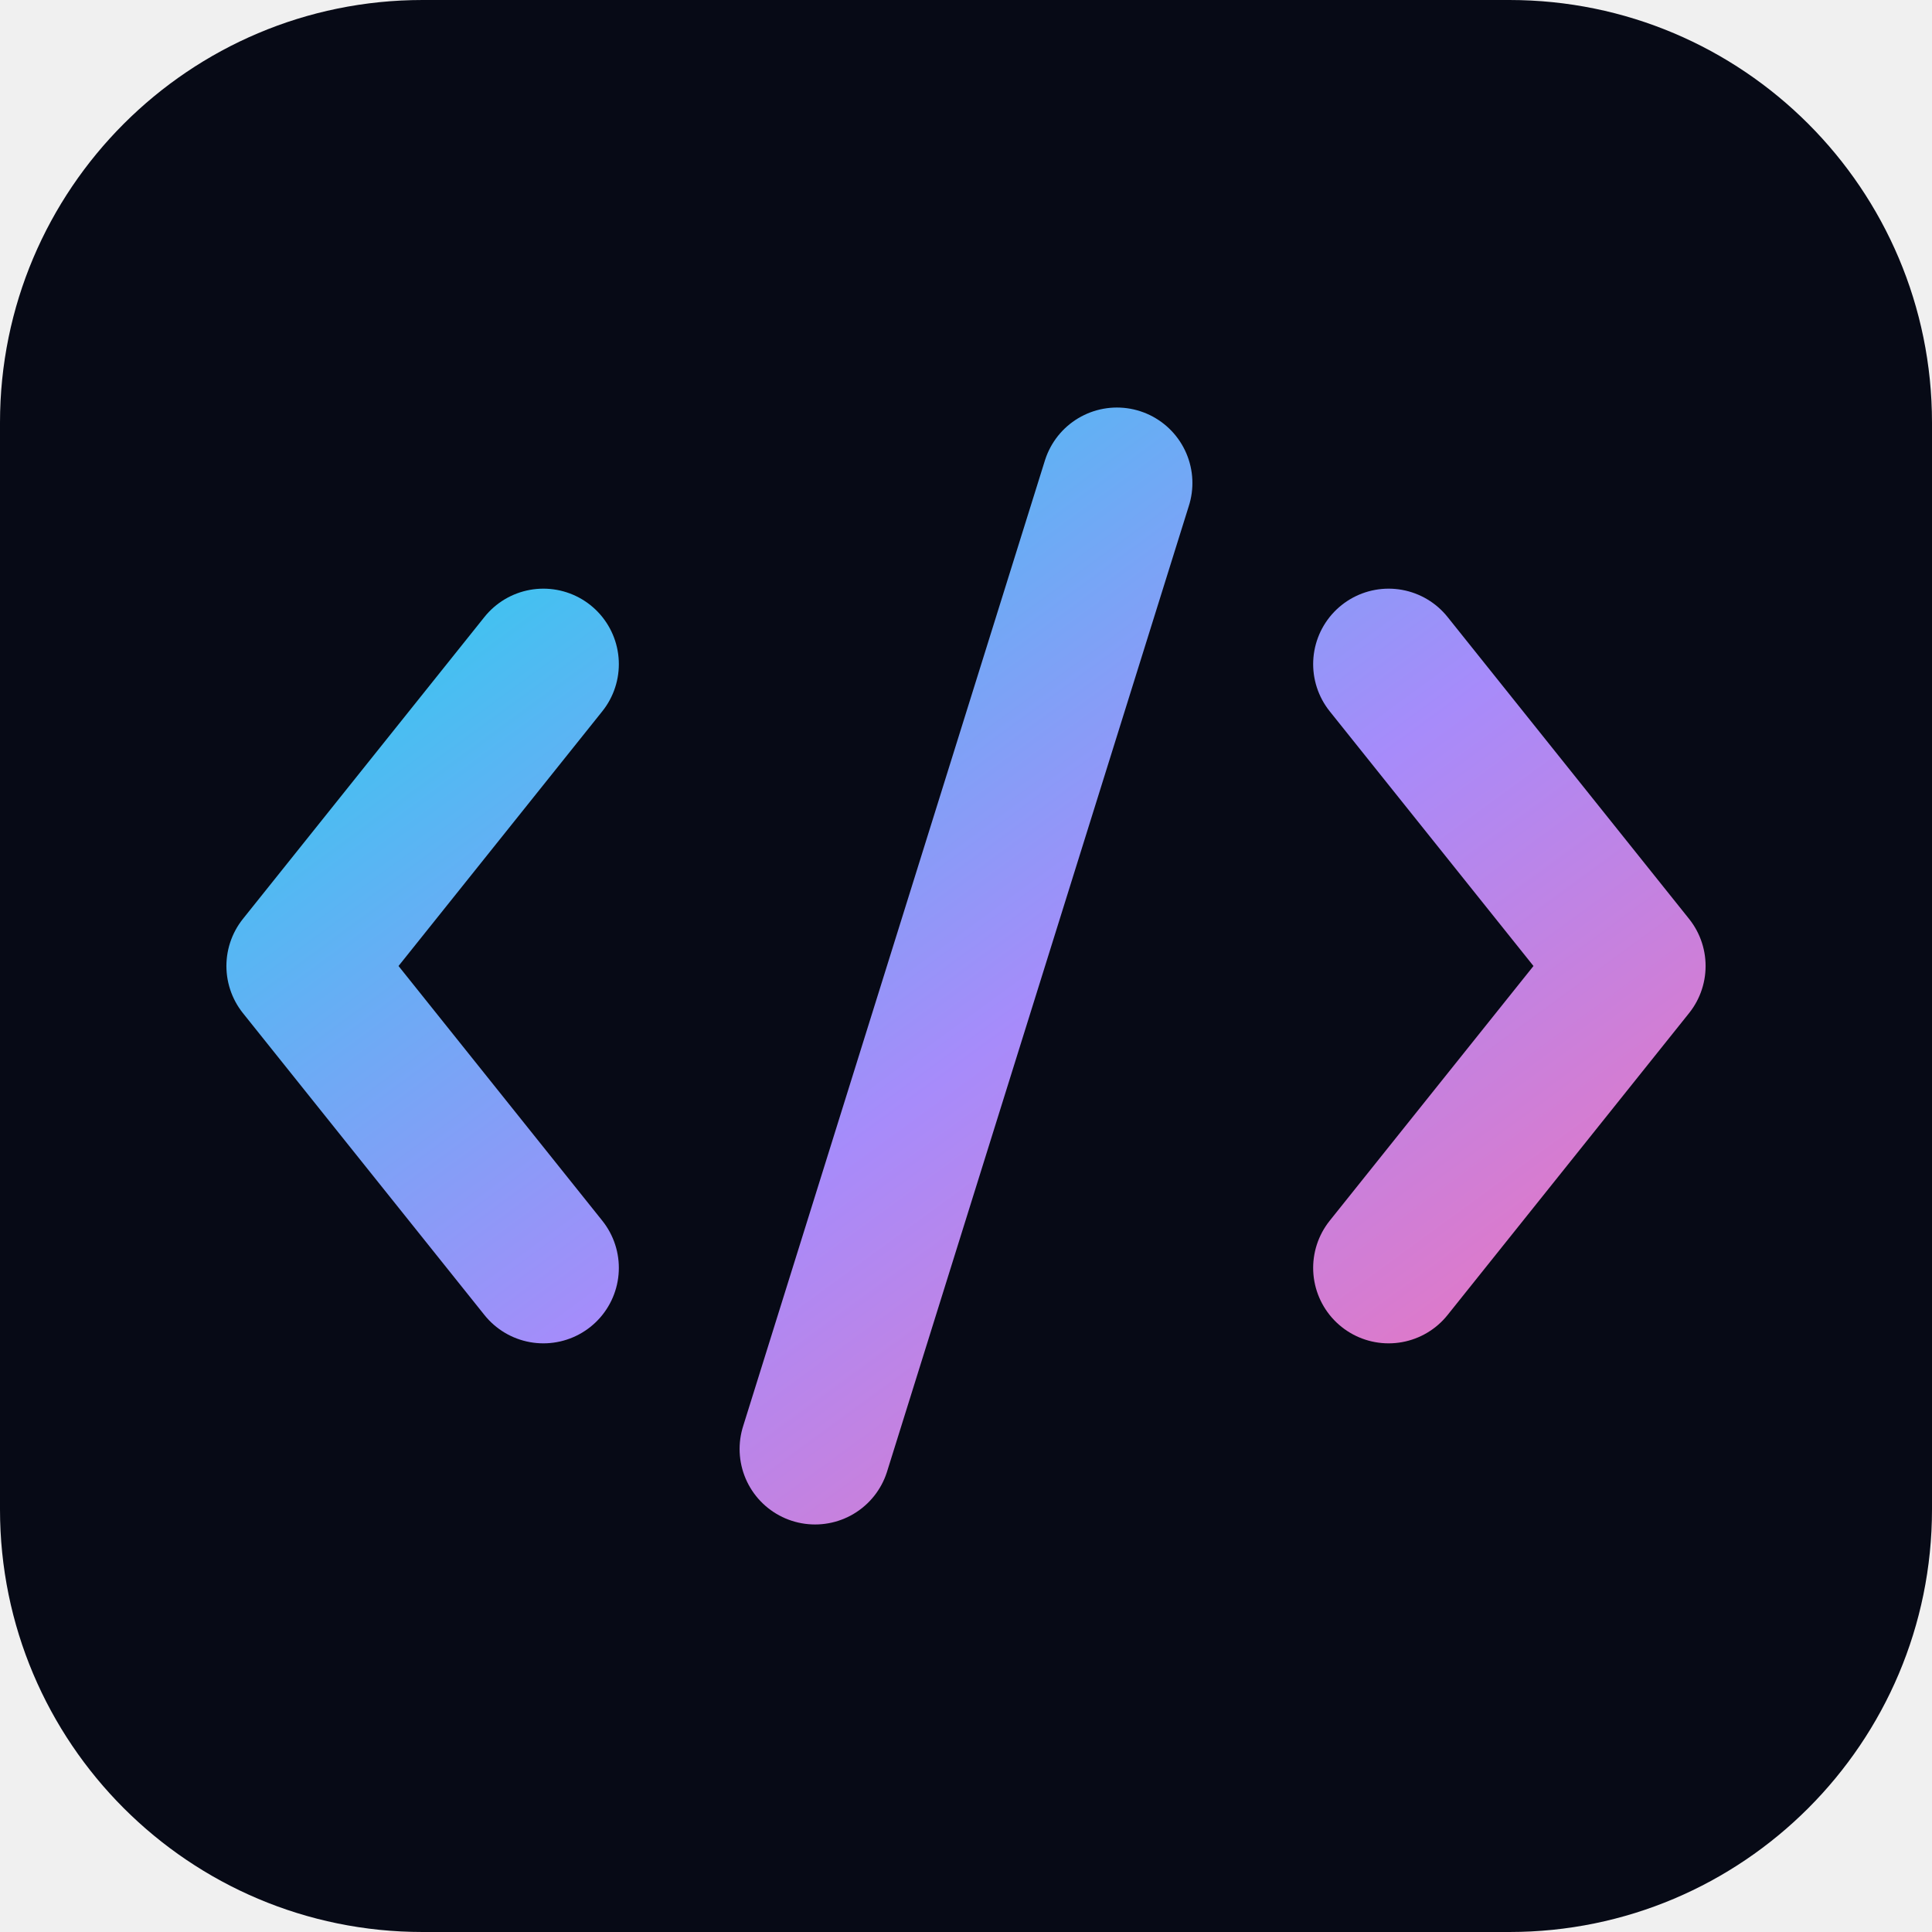
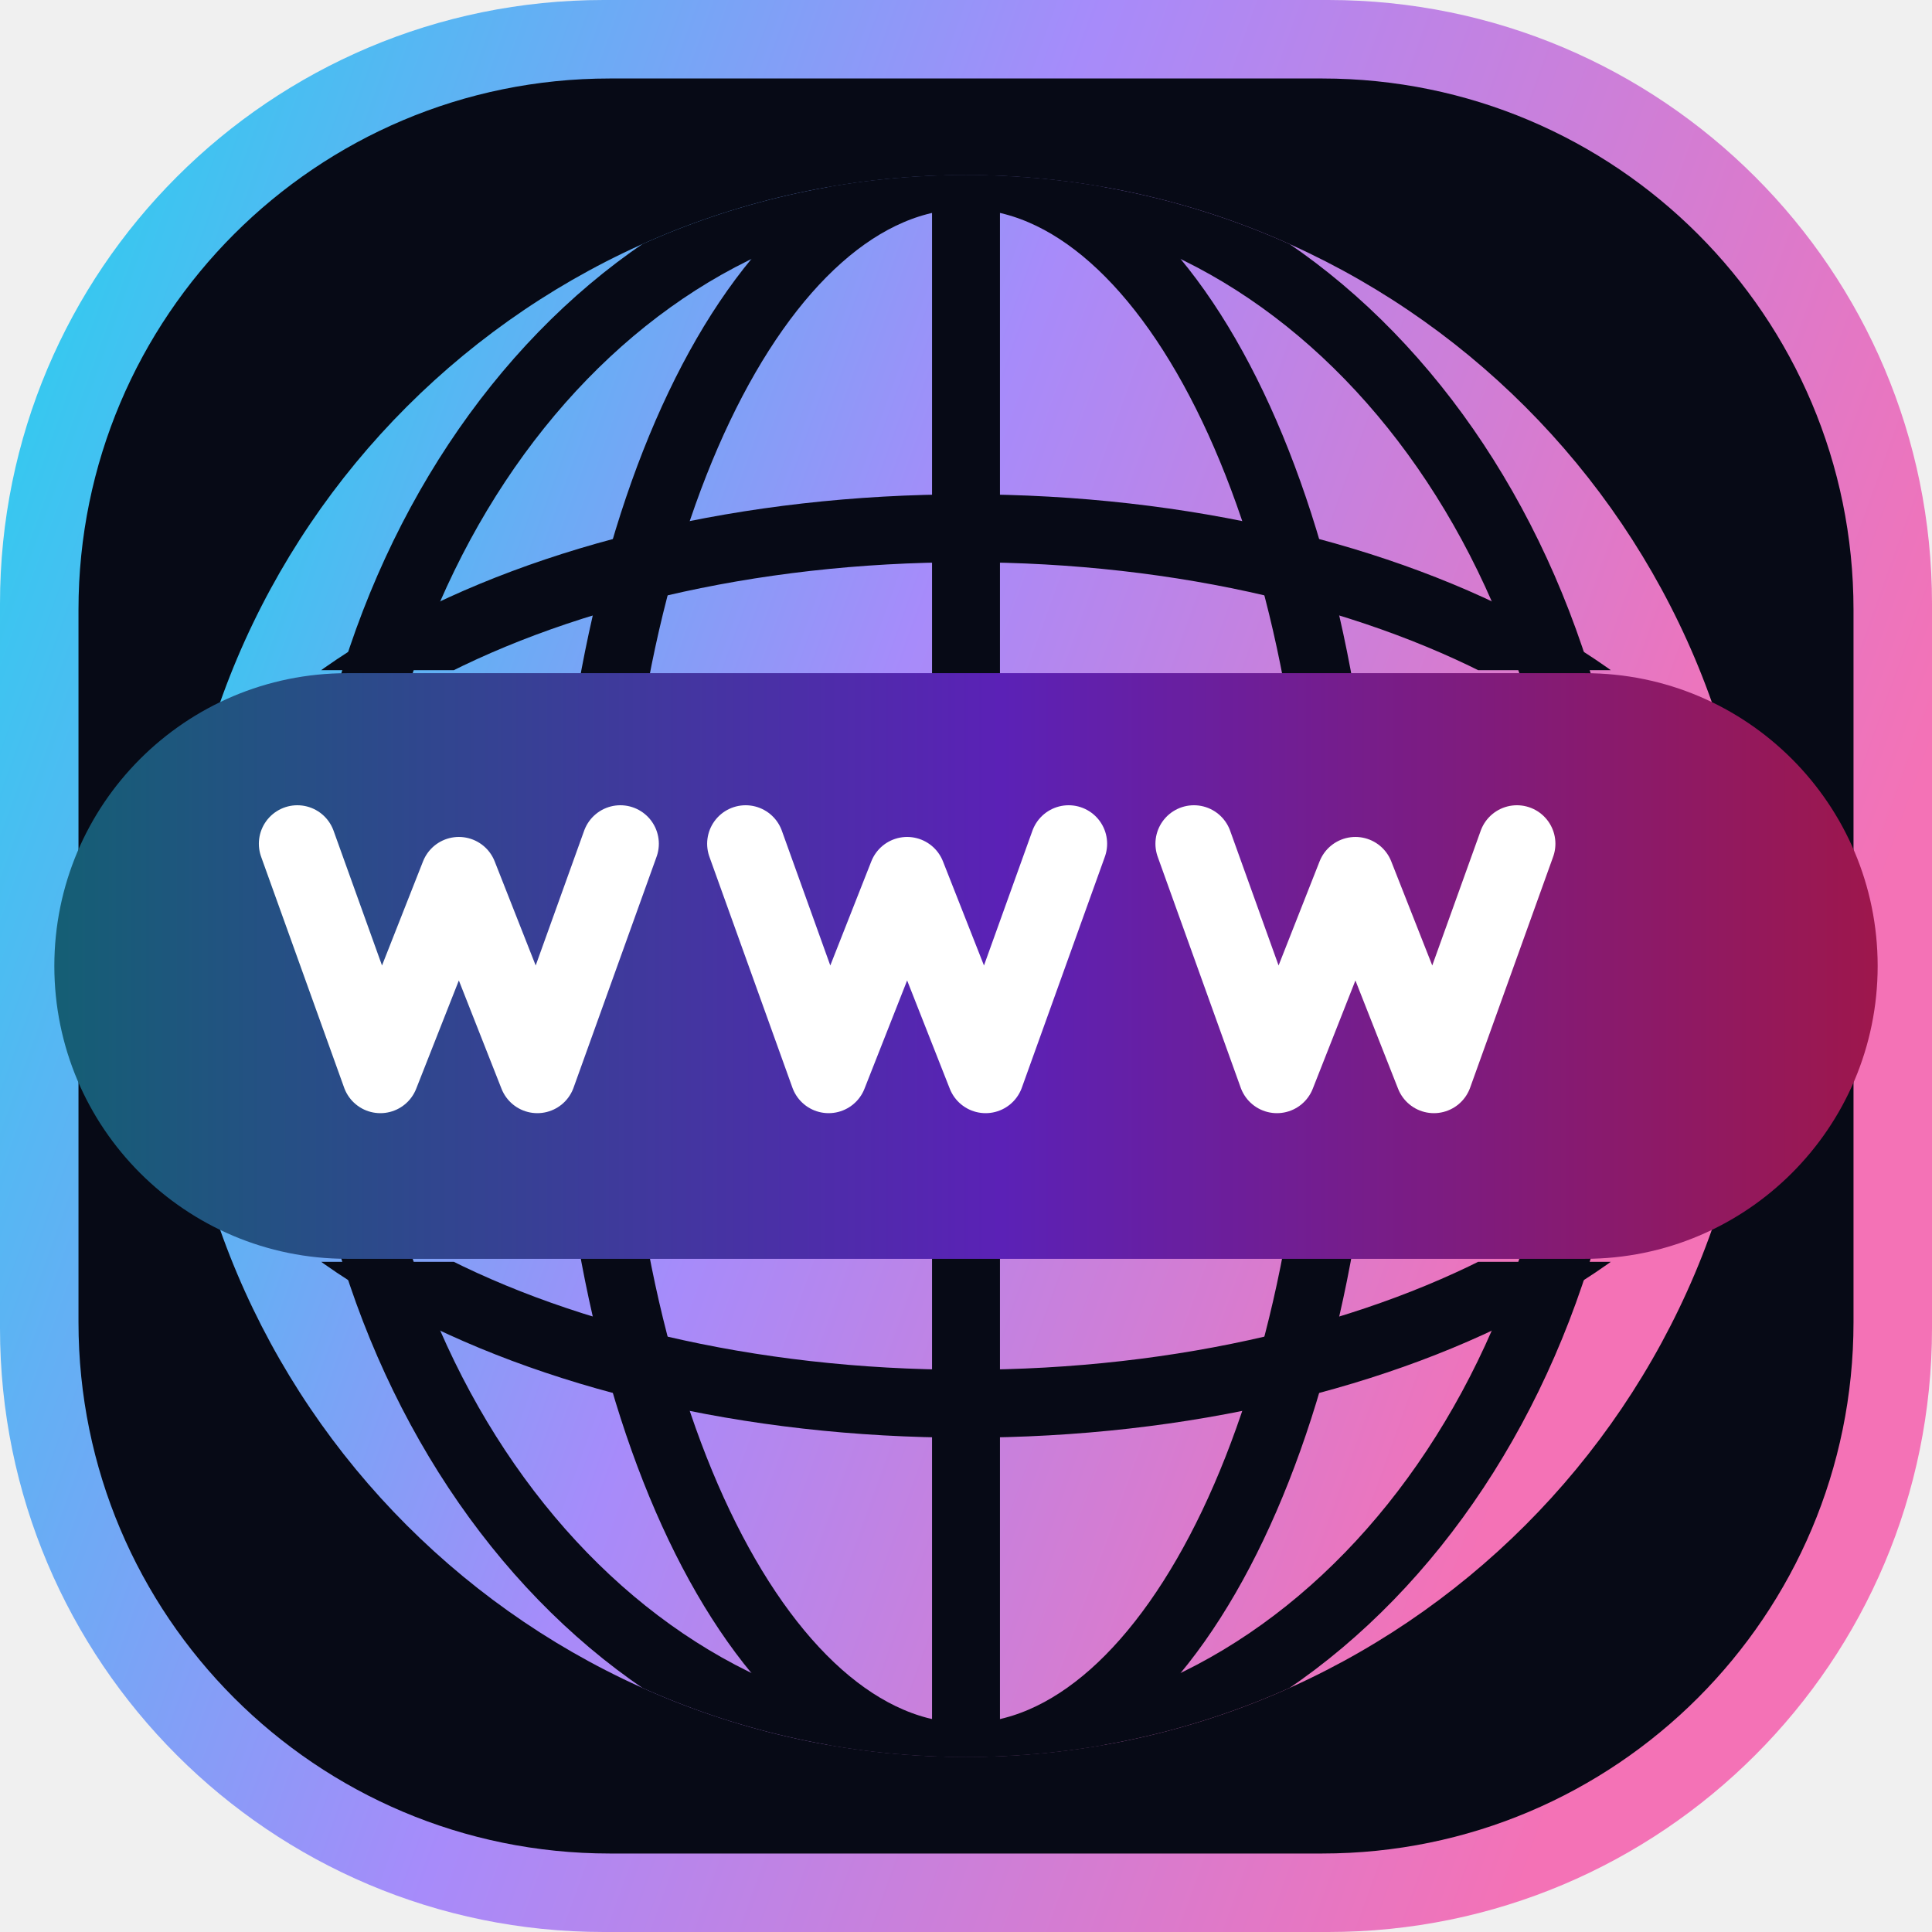
<svg xmlns="http://www.w3.org/2000/svg" viewBox="0 0 64 64">
  <defs>
-     <linearGradient id="g" x1="0" y1="0" x2="1" y2="1">
+     <linearGradient id="bi-brand" x1="0" y1="0.02" x2="1" y2="0.38" gradientUnits="objectBoundingBox">
      <stop offset="0" stop-color="#22d3ee" />
-       <stop offset=".55" stop-color="#a78bfa" />
+       <stop offset="0.5" stop-color="#a78bfa" />
      <stop offset="1" stop-color="#f472b6" />
    </linearGradient>
+     <linearGradient id="bi-deep" x1="0" y1="0" x2="1" y2="0">
+       <stop offset="0" stop-color="#155e75" />
+       <stop offset="0.52" stop-color="#5b21b6" />
+       <stop offset="1" stop-color="#9d174d" />
+     </linearGradient>
+     <clipPath id="bi-disc">
+       <circle cx="32" cy="32" r="26.2" />
+     </clipPath>
+     <clipPath id="bi-above">
+       <rect x="0" y="0" width="64" height="22.2" />
+     </clipPath>
+     <clipPath id="bi-below">
+       <rect x="0" y="41.8" width="64" height="22.2" />
+     </clipPath>
  </defs>
-   <rect width="64" height="64" rx="14" fill="#070a16" />
-   <path d="M18 22l-8 10 8 10M46 22l8 10-8 10M37 16L27 48" fill="none" stroke="url(#g)" stroke-width="5" stroke-linecap="round" stroke-linejoin="round" />
+   <rect width="64" height="64" rx="20" fill="url(#bi-brand)" />
+   <rect x="2.6" y="2.6" width="58.8" height="58.8" rx="17.6" fill="#070a16" />
+   <circle cx="32" cy="32" r="26.2" fill="url(#bi-brand)" />
+   <g fill="none" stroke="#070a16" stroke-width="2.25" stroke-linecap="round" clip-path="url(#bi-disc)">
+     <path d="M32 6.4v51.2" />
+     <ellipse cx="32" cy="32" rx="12.5" ry="26.2" />
+     <ellipse cx="32" cy="32" rx="21" ry="26.2" />
+     <g clip-path="url(#bi-above)">
+       <ellipse cx="32" cy="32" rx="26.2" ry="14.5" />
+     </g>
+     <g clip-path="url(#bi-below)">
+       <ellipse cx="32" cy="32" rx="26.2" ry="14.5" />
+     </g>
+   </g>
+   <rect x="1.8" y="22.3" width="60.4" height="19.4" rx="9.7" fill="url(#bi-deep)" />
+   <g fill="none" stroke="#ffffff" stroke-width="2.55" stroke-linecap="round" stroke-linejoin="round">
+     <path d="M9.85 27.95 L12.60 35.60 L15.20 29.00 L17.80 35.60 L20.55 27.95" />
+     <path d="M24.70 27.95 L27.45 35.60 L30.05 29.00 L32.65 35.60 L35.40 27.95" />
+     <path d="M39.55 27.95 L42.30 35.60 L44.90 29.00 L47.50 35.60 L50.25 27.95" />
+   </g>
</svg>
